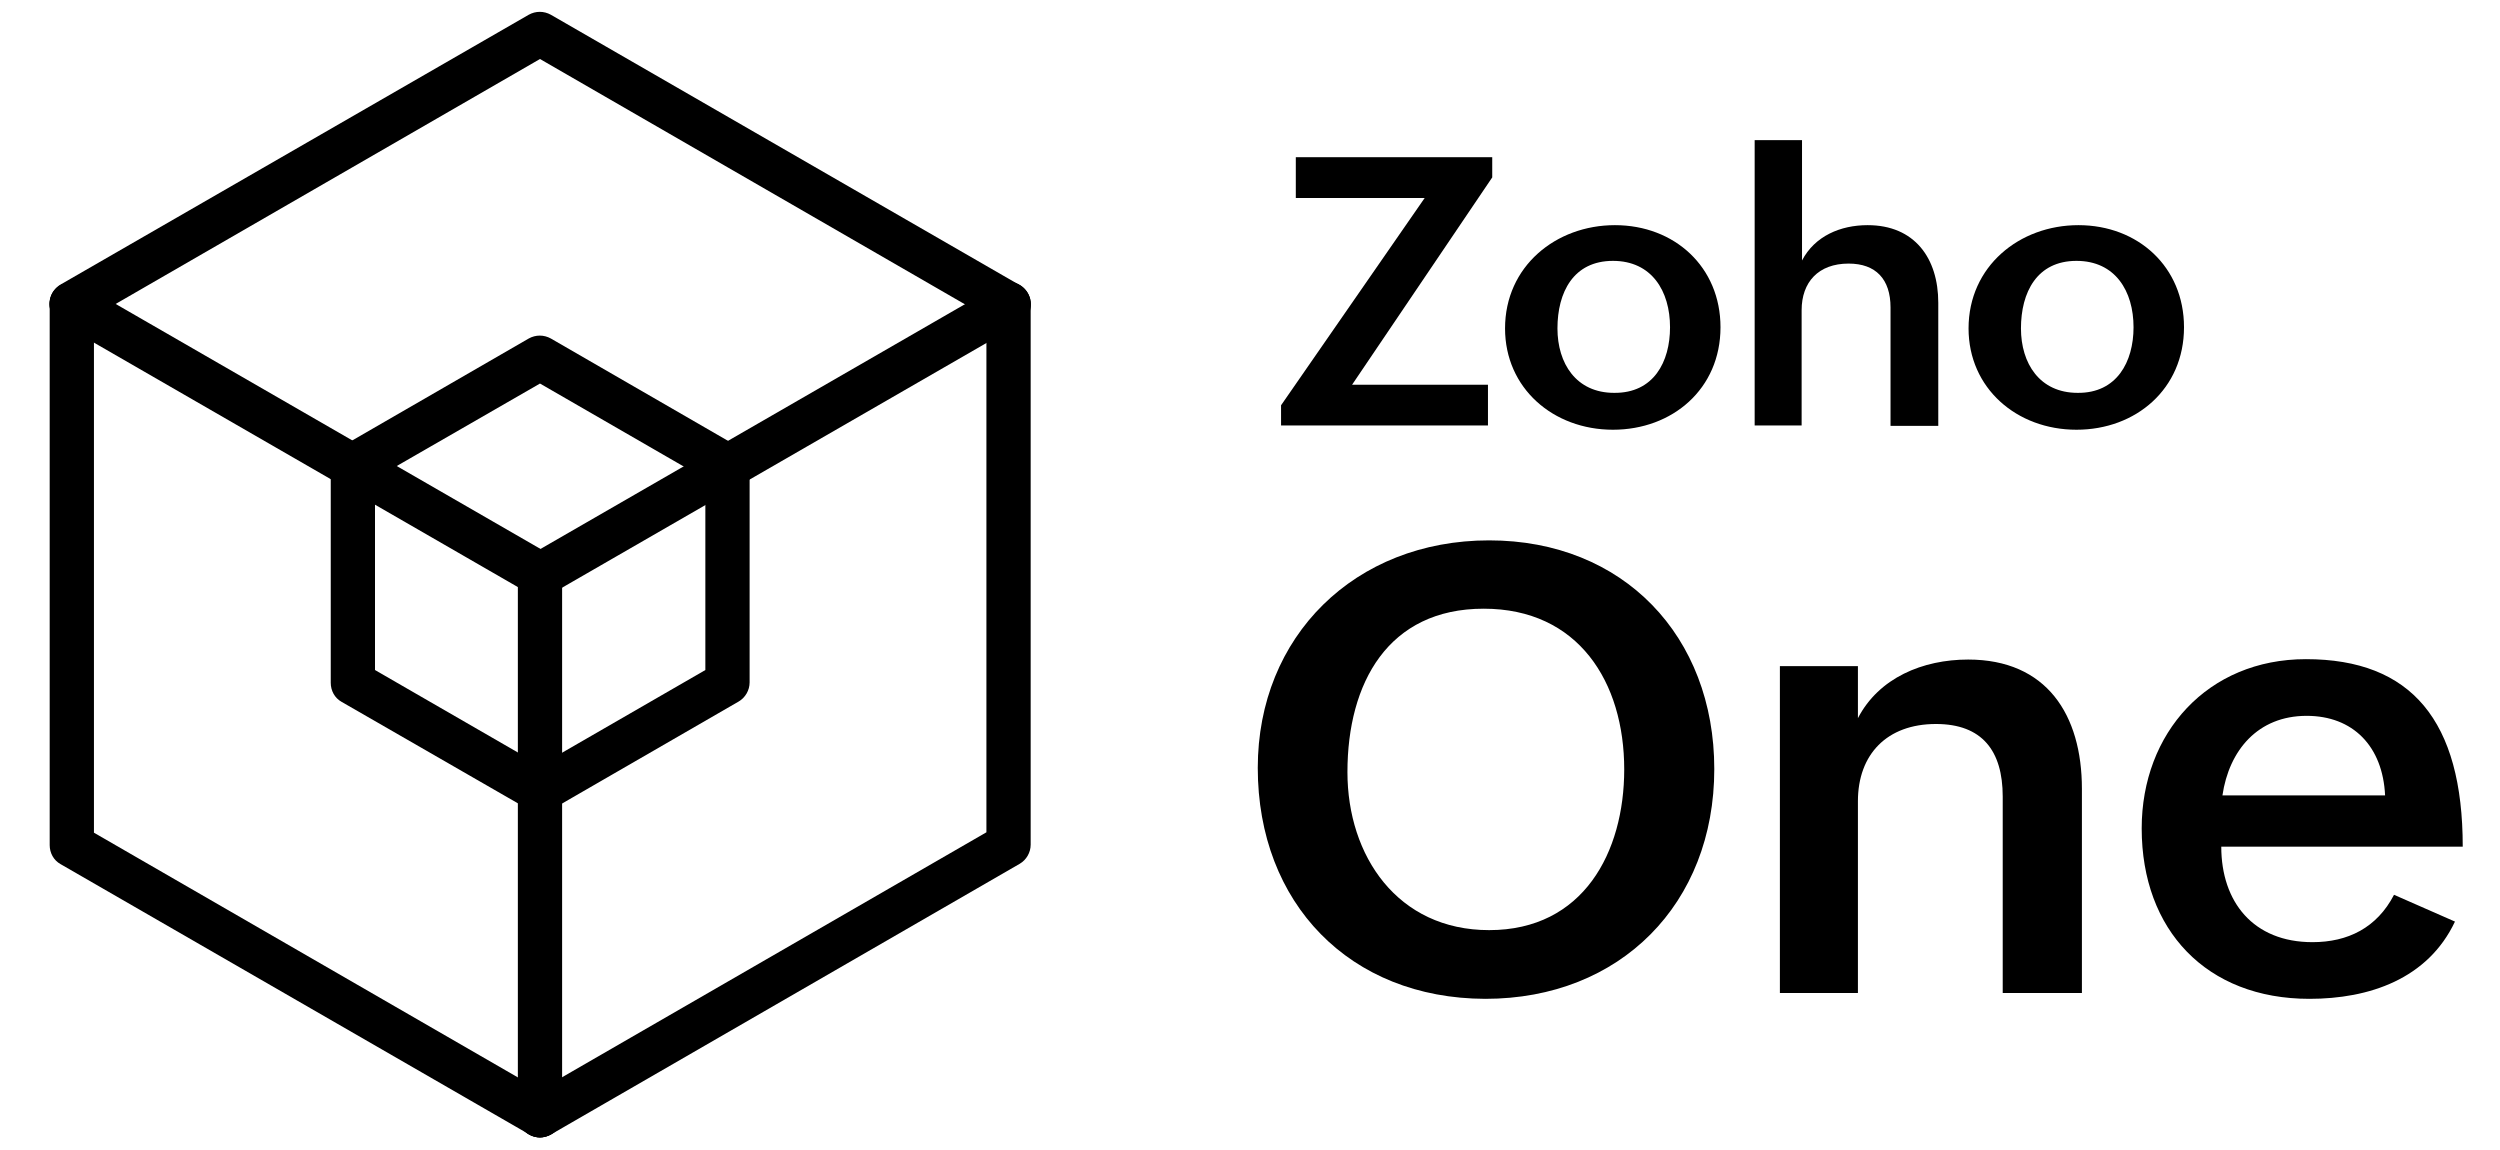
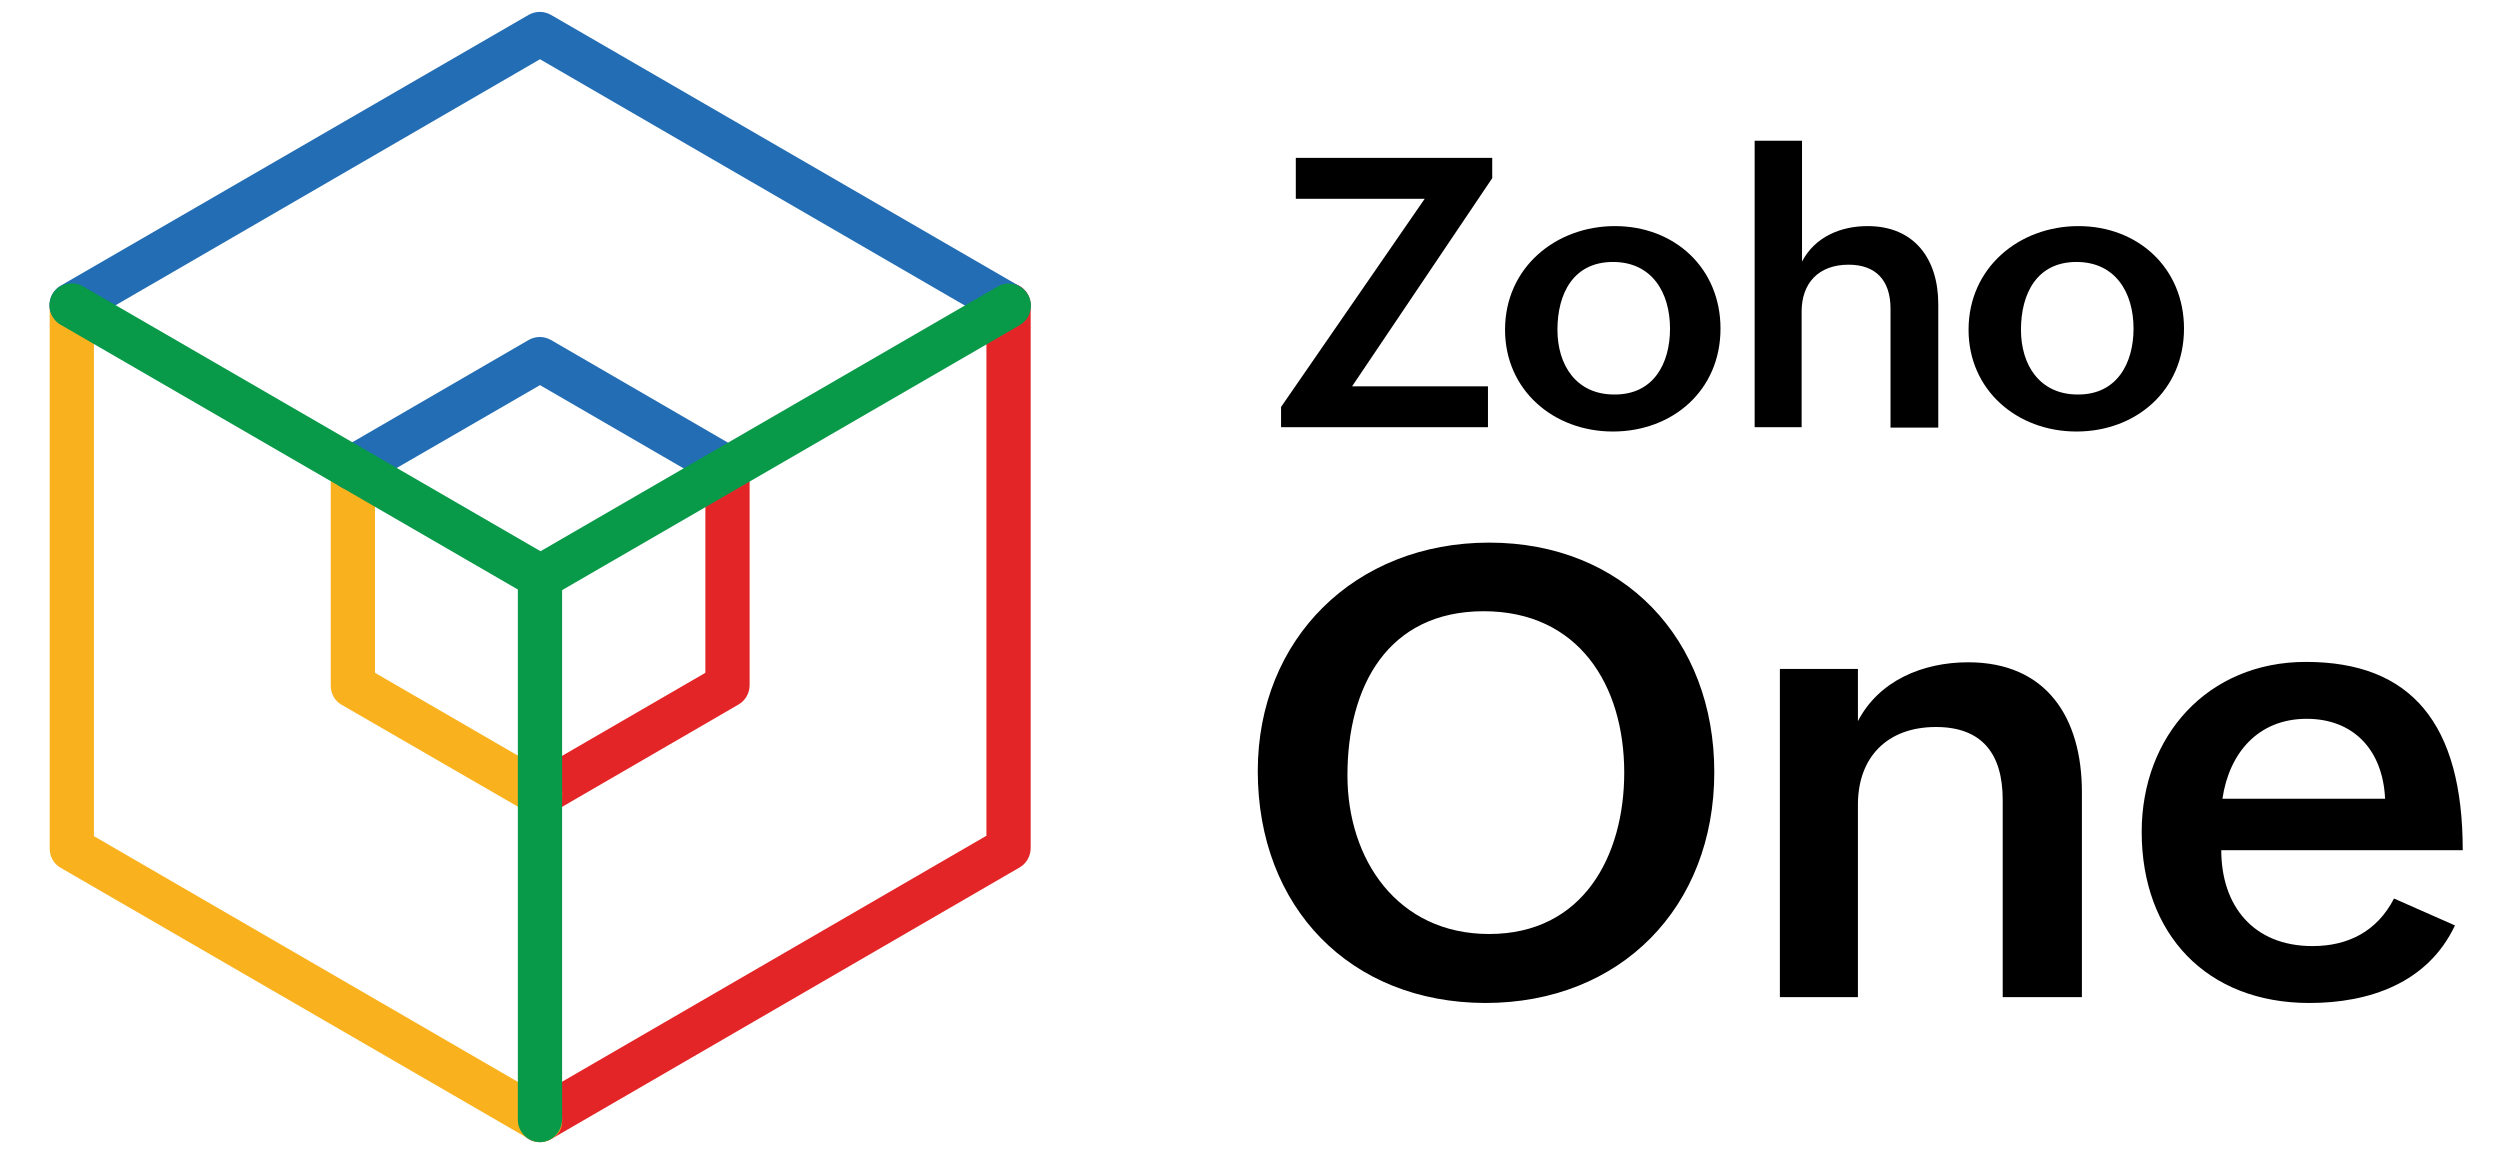
- <svg xmlns="http://www.w3.org/2000/svg" version="1.1" id="Layer_1" x="0px" y="0px" viewBox="0 0 644 296" style="enable-background:new 0 0 644 296;" xml:space="preserve">
-   <g>
-     <g>
-       <path d="M324,197.8c0-33.9,25-58.6,59.6-58.6s58,24.7,58,58.9c0,34.7-24.2,59.2-59,59.2C347.7,257.2,324,232.7,324,197.8z     M418.4,198.2c0-22.5-11.8-41.4-36.2-41.4c-24.6,0-35.1,19.1-35.1,42.1c0,21.6,12.9,40.7,36.5,40.7    C407.9,239.6,418.4,219.5,418.4,198.2z" />
-       <path d="M458.5,171.6h20.1V185c5.4-10.4,16.7-15.1,28.4-15.1c20.2,0,29.3,14.2,29.3,33.3v52.6h-20.4v-50.6    c0-11.8-5.3-18.7-17.2-18.7c-12.6,0-20.1,7.8-20.1,19.9v49.4h-20.1V171.6z" />
-       <path d="M632.4,237.4c-7,14.8-22.1,19.9-37.5,19.9c-26.5,0-43.2-17.7-43.2-43.9c0-24.6,17-43.6,42.3-43.6    c27.2,0,40.4,15.9,40.4,48.3h-62.2c0,14.2,8.2,24.6,23.5,24.6c9.1,0,16.6-3.7,21-12.2L632.4,237.4z M614.4,204.9    c-0.6-12.7-8.3-20.5-20.2-20.5c-12.6,0-20,8.9-21.7,20.5H614.4z" />
-     </g>
-     <g>
-       <path d="M330,104.4L367,51h-33.2V40.5h50.6v5.2l-36.1,53.4h35v10.5H330V104.4z" />
-       <path d="M416,58c15.4,0,27.2,10.8,27.2,26.3c0,15.9-12.4,26.4-27.7,26.4c-15.4,0-27.8-10.7-27.8-26.1C387.7,68.6,400.8,58,416,58z     M430.2,84.3c0-9.3-4.7-17.1-14.7-17.1c-10.2,0-14.3,8.1-14.3,17.4c0,9,4.8,16.6,14.6,16.6C426,101.3,430.2,93.2,430.2,84.3z" />
-       <path d="M452.1,36.1h12.1v31c3.3-6.3,9.9-9.1,16.9-9.1c12.1,0,18.2,8.5,18.2,20v31.7H487V79.2c0-7.3-3.8-11.3-10.8-11.3    c-7.8,0-12.1,4.8-12.1,12v29.7h-12.1V36.1z" />
-       <path d="M535.4,58c15.4,0,27.2,10.8,27.2,26.3c0,15.9-12.4,26.4-27.7,26.4c-15.4,0-27.8-10.7-27.8-26.1    C507.1,68.6,520.2,58,535.4,58z M549.6,84.3c0-9.3-4.7-17.1-14.7-17.1c-10.2,0-14.3,8.1-14.3,17.4c0,9,4.8,16.6,14.6,16.6    C545.3,101.3,549.6,93.2,549.6,84.3z" />
-     </g>
-   </g>
-   <g>
-     <g>
-       <path class="st1" d="M139.1,293c-2,0-3.9-1-4.9-2.8c-1.6-2.7-0.6-6.2,2.1-7.8l117.8-68V78.3c0-3.2,2.6-5.7,5.7-5.7    s5.7,2.5,5.7,5.7v139.3c0,2-1.1,3.9-2.8,4.9l-120.7,69.7C141,292.7,140,293,139.1,293z" />
-     </g>
-     <g>
-       <path class="st2" d="M139.1,293c-1,0-1.9-0.3-2.8-0.8L15.6,222.6c-1.8-1-2.8-2.9-2.8-4.9V78.4c0-3.2,2.5-5.7,5.7-5.7    s5.7,2.5,5.7,5.7v136.1l117.8,68c2.7,1.6,3.6,5.1,2.1,7.8C142.9,292,141,293,139.1,293z" />
-     </g>
-     <g>
-       <path class="st3" d="M259.7,84c-1,0-1.9-0.3-2.8-0.8l-117.8-68l-117.8,68c-2.7,1.6-6.2,0.6-7.8-2.1c-1.6-2.7-0.6-6.2,2.1-7.8    L136.2,3.8c1.8-1,3.9-1,5.7,0l120.7,69.6c2.7,1.6,3.6,5.1,2.1,7.8C263.6,83,261.7,84,259.7,84z" />
-     </g>
-     <g>
-       <path class="st1" d="M139.1,209.4c-2,0-3.9-1-4.9-2.8c-1.6-2.7-0.6-6.2,2.1-7.8l45.4-26.2v-52.5c0-3.1,2.6-5.7,5.7-5.7    s5.7,2.6,5.7,5.7v55.7c0,2-1.1,3.9-2.8,4.9l-48.3,27.9C141,209.2,140,209.4,139.1,209.4z" />
-     </g>
-     <g>
-       <path class="st2" d="M139.1,209.4c-1,0-1.9-0.3-2.8-0.8L88,180.8c-1.8-1-2.8-2.9-2.8-4.9v-55.7c0-3.1,2.6-5.7,5.7-5.7    c3.1,0,5.7,2.6,5.7,5.7v52.4l45.4,26.2c2.7,1.6,3.6,5.1,2.1,7.8C142.9,208.4,141,209.4,139.1,209.4z" />
-     </g>
-     <g>
-       <path class="st3" d="M187.3,125.8c-1,0-1.9-0.3-2.8-0.8l-45.4-26.2L93.6,125c-2.7,1.6-6.2,0.6-7.8-2.1c-1.6-2.7-0.6-6.2,2.1-7.8    l48.3-27.9c1.8-1,3.9-1,5.7,0l48.3,27.9c2.7,1.6,3.6,5.1,2.1,7.8C191.2,124.8,189.3,125.8,187.3,125.8z" />
-     </g>
-     <g>
-       <path class="st4" d="M139.1,153.7c-1,0-1.9-0.3-2.8-0.8L15.6,83.3c-2.7-1.6-3.6-5.1-2.1-7.8c1.6-2.7,5.1-3.6,7.8-2.1l120.7,69.6    c2.7,1.6,3.6,5.1,2.1,7.8C142.9,152.7,141,153.7,139.1,153.7z" />
-     </g>
-     <g>
-       <path class="st4" d="M139.1,153.7c-2,0-3.9-1-4.9-2.8c-1.6-2.7-0.6-6.2,2.1-7.8l120.7-69.6c2.7-1.6,6.2-0.6,7.8,2.1    s0.6,6.2-2.1,7.8l-120.7,69.6C141,153.4,140,153.7,139.1,153.7z" />
-     </g>
-     <g>
-       <path class="st4" d="M139.1,293c-3.1,0-5.7-2.6-5.7-5.7V148c0-3.1,2.6-5.7,5.7-5.7s5.7,2.6,5.7,5.7v139.3    C144.7,290.4,142.2,293,139.1,293z" />
-     </g>
-   </g>
+ <svg xmlns="http://www.w3.org/2000/svg" width="130" height="60" viewBox="0 0 130 60" fill="none">
+   <path d="M65.404 40.095C65.404 33.223 70.45 28.216 77.435 28.216C84.419 28.216 89.143 33.223 89.143 40.155C89.143 47.189 84.258 52.155 77.233 52.155C70.188 52.135 65.404 47.169 65.404 40.095ZM84.46 40.176C84.46 35.615 82.078 31.784 77.152 31.784C72.186 31.784 70.067 35.655 70.067 40.318C70.067 44.696 72.671 48.568 77.435 48.568C82.34 48.568 84.46 44.493 84.46 40.176Z" fill="black" />
+   <path d="M92.554 34.784H96.612V37.5C97.702 35.392 99.983 34.439 102.345 34.439C106.422 34.439 108.259 37.318 108.259 41.189V51.851H104.141V41.595C104.141 39.203 103.071 37.804 100.669 37.804C98.126 37.804 96.612 39.385 96.612 41.838V51.851H92.554V34.784Z" fill="black" />
+   <path d="M127.658 48.122C126.245 51.122 123.197 52.155 120.088 52.155C114.739 52.155 111.368 48.568 111.368 43.257C111.368 38.27 114.8 34.419 119.907 34.419C125.397 34.419 128.062 37.642 128.062 44.209H115.506C115.506 47.088 117.161 49.196 120.25 49.196C122.087 49.196 123.601 48.446 124.489 46.723L127.658 48.122ZM124.025 41.534C123.904 38.959 122.349 37.378 119.947 37.378C117.404 37.378 115.91 39.182 115.567 41.534H124.025Z" fill="black" />
+   <path d="M66.615 21.162L74.084 10.338H67.382V8.209H77.596V9.264L70.309 20.088H77.374V22.216H66.615V21.162Z" fill="black" />
+   <path d="M83.975 11.757C87.084 11.757 89.466 13.946 89.466 17.088C89.466 20.311 86.963 22.439 83.874 22.439C80.765 22.439 78.262 20.27 78.262 17.149C78.262 13.905 80.907 11.757 83.975 11.757ZM86.841 17.088C86.841 15.203 85.893 13.622 83.874 13.622C81.815 13.622 80.987 15.264 80.987 17.149C80.987 18.973 81.956 20.514 83.935 20.514C85.994 20.534 86.841 18.892 86.841 17.088Z" fill="black" />
+   <path d="M91.262 7.318H93.705V13.601C94.371 12.324 95.703 11.757 97.116 11.757C99.559 11.757 100.79 13.48 100.79 15.811V22.236H98.307V16.054C98.307 14.574 97.54 13.764 96.127 13.764C94.553 13.764 93.685 14.736 93.685 16.196V22.216H91.242V7.318H91.262Z" fill="black" />
+   <path d="M108.078 11.757C111.186 11.757 113.568 13.946 113.568 17.088C113.568 20.311 111.065 22.439 107.977 22.439C104.868 22.439 102.365 20.27 102.365 17.149C102.365 13.905 105.009 11.757 108.078 11.757ZM110.944 17.088C110.944 15.203 109.995 13.622 107.977 13.622C105.918 13.622 105.09 15.264 105.09 17.149C105.09 18.973 106.059 20.514 108.037 20.514C110.076 20.534 110.944 18.892 110.944 17.088Z" fill="black" />
+   <path d="M28.079 59.392C27.675 59.392 27.292 59.189 27.09 58.824C26.767 58.277 26.969 57.568 27.514 57.243L51.294 43.459V15.872C51.294 15.223 51.818 14.716 52.444 14.716C53.07 14.716 53.595 15.223 53.595 15.872V44.108C53.595 44.514 53.373 44.899 53.03 45.101L28.665 59.23C28.463 59.331 28.261 59.392 28.079 59.392Z" fill="#E42527" />
+   <path d="M28.079 59.392C27.877 59.392 27.695 59.331 27.514 59.23L3.149 45.122C2.786 44.919 2.584 44.534 2.584 44.128V15.892C2.584 15.243 3.088 14.736 3.734 14.736C4.38 14.736 4.885 15.243 4.885 15.892V43.48L28.665 57.264C29.209 57.588 29.391 58.297 29.088 58.845C28.846 59.189 28.463 59.392 28.079 59.392Z" fill="#F9B21D" />
+   <path d="M52.424 17.027C52.222 17.027 52.04 16.966 51.859 16.865L28.079 3.081L4.3 16.865C3.755 17.189 3.048 16.986 2.725 16.439C2.402 15.892 2.604 15.182 3.149 14.858L27.494 0.77C27.857 0.568 28.281 0.568 28.644 0.77L53.009 14.878C53.554 15.203 53.736 15.912 53.433 16.459C53.211 16.824 52.828 17.027 52.424 17.027Z" fill="#226DB4" />
+   <path d="M28.079 42.446C27.675 42.446 27.292 42.243 27.09 41.878C26.767 41.331 26.969 40.622 27.514 40.297L36.679 34.986V24.345C36.679 23.716 37.203 23.189 37.829 23.189C38.455 23.189 38.98 23.716 38.98 24.345V35.635C38.98 36.041 38.758 36.426 38.415 36.628L28.665 42.284C28.463 42.405 28.261 42.446 28.079 42.446Z" fill="#E42527" />
+   <path d="M28.079 42.446C27.877 42.446 27.696 42.385 27.514 42.284L17.764 36.649C17.401 36.446 17.199 36.061 17.199 35.655V24.365C17.199 23.736 17.724 23.209 18.349 23.209C18.975 23.209 19.5 23.736 19.5 24.365V34.986L28.665 40.297C29.21 40.622 29.391 41.331 29.088 41.878C28.846 42.243 28.463 42.446 28.079 42.446Z" fill="#F9B21D" />
+   <path d="M37.809 25.5C37.607 25.5 37.425 25.439 37.244 25.338L28.079 20.027L18.894 25.338C18.349 25.662 17.643 25.459 17.32 24.912C16.997 24.365 17.199 23.655 17.744 23.331L27.494 17.676C27.857 17.473 28.281 17.473 28.644 17.676L38.394 23.331C38.939 23.655 39.121 24.365 38.818 24.912C38.596 25.297 38.213 25.5 37.809 25.5Z" fill="#226DB4" />
+   <path d="M28.079 31.155C27.877 31.155 27.696 31.095 27.514 30.993L3.149 16.885C2.604 16.561 2.422 15.851 2.725 15.304C3.048 14.757 3.755 14.574 4.3 14.878L28.665 28.986C29.21 29.311 29.391 30.02 29.089 30.567C28.846 30.953 28.463 31.155 28.079 31.155Z" fill="#089949" />
+   <path d="M28.079 31.155C27.675 31.155 27.292 30.953 27.09 30.588C26.767 30.041 26.969 29.331 27.514 29.007L51.879 14.899C52.424 14.574 53.13 14.777 53.453 15.324C53.776 15.872 53.575 16.581 53.03 16.905L28.665 31.014C28.463 31.095 28.261 31.155 28.079 31.155Z" fill="#089949" />
+   <path d="M28.079 59.392C27.453 59.392 26.928 58.865 26.928 58.236V30C26.928 29.372 27.453 28.845 28.079 28.845C28.705 28.845 29.23 29.372 29.23 30V58.236C29.209 58.865 28.705 59.392 28.079 59.392Z" fill="#089949" />
</svg>
